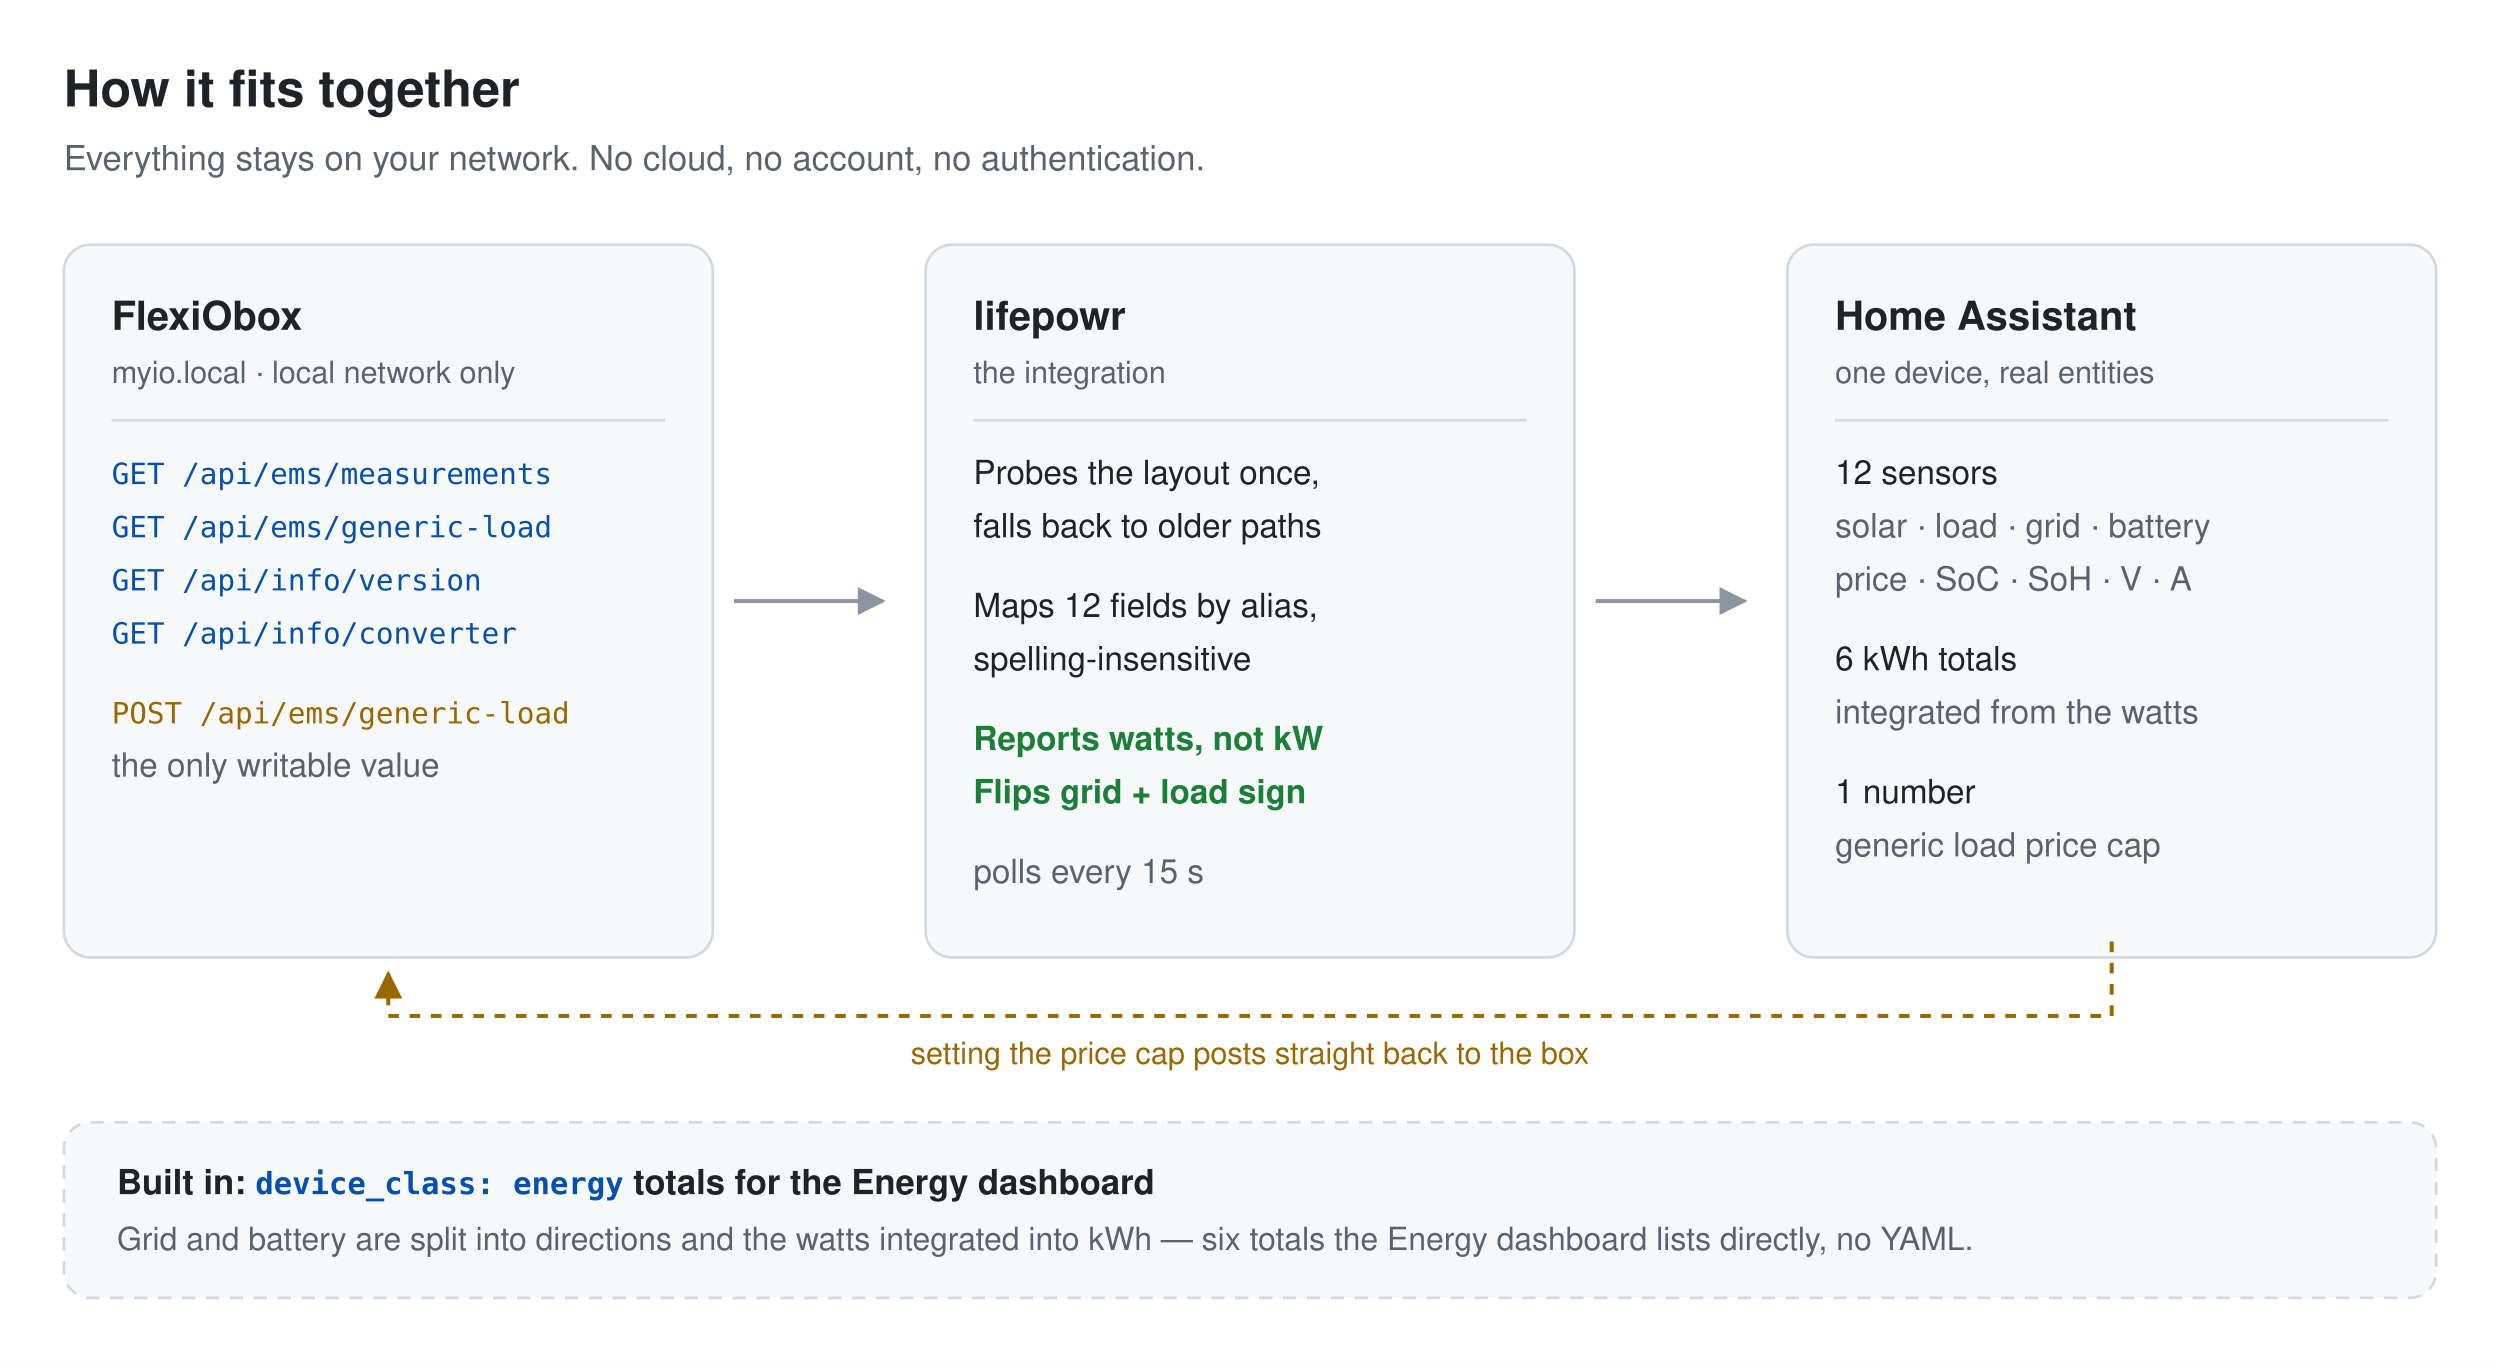
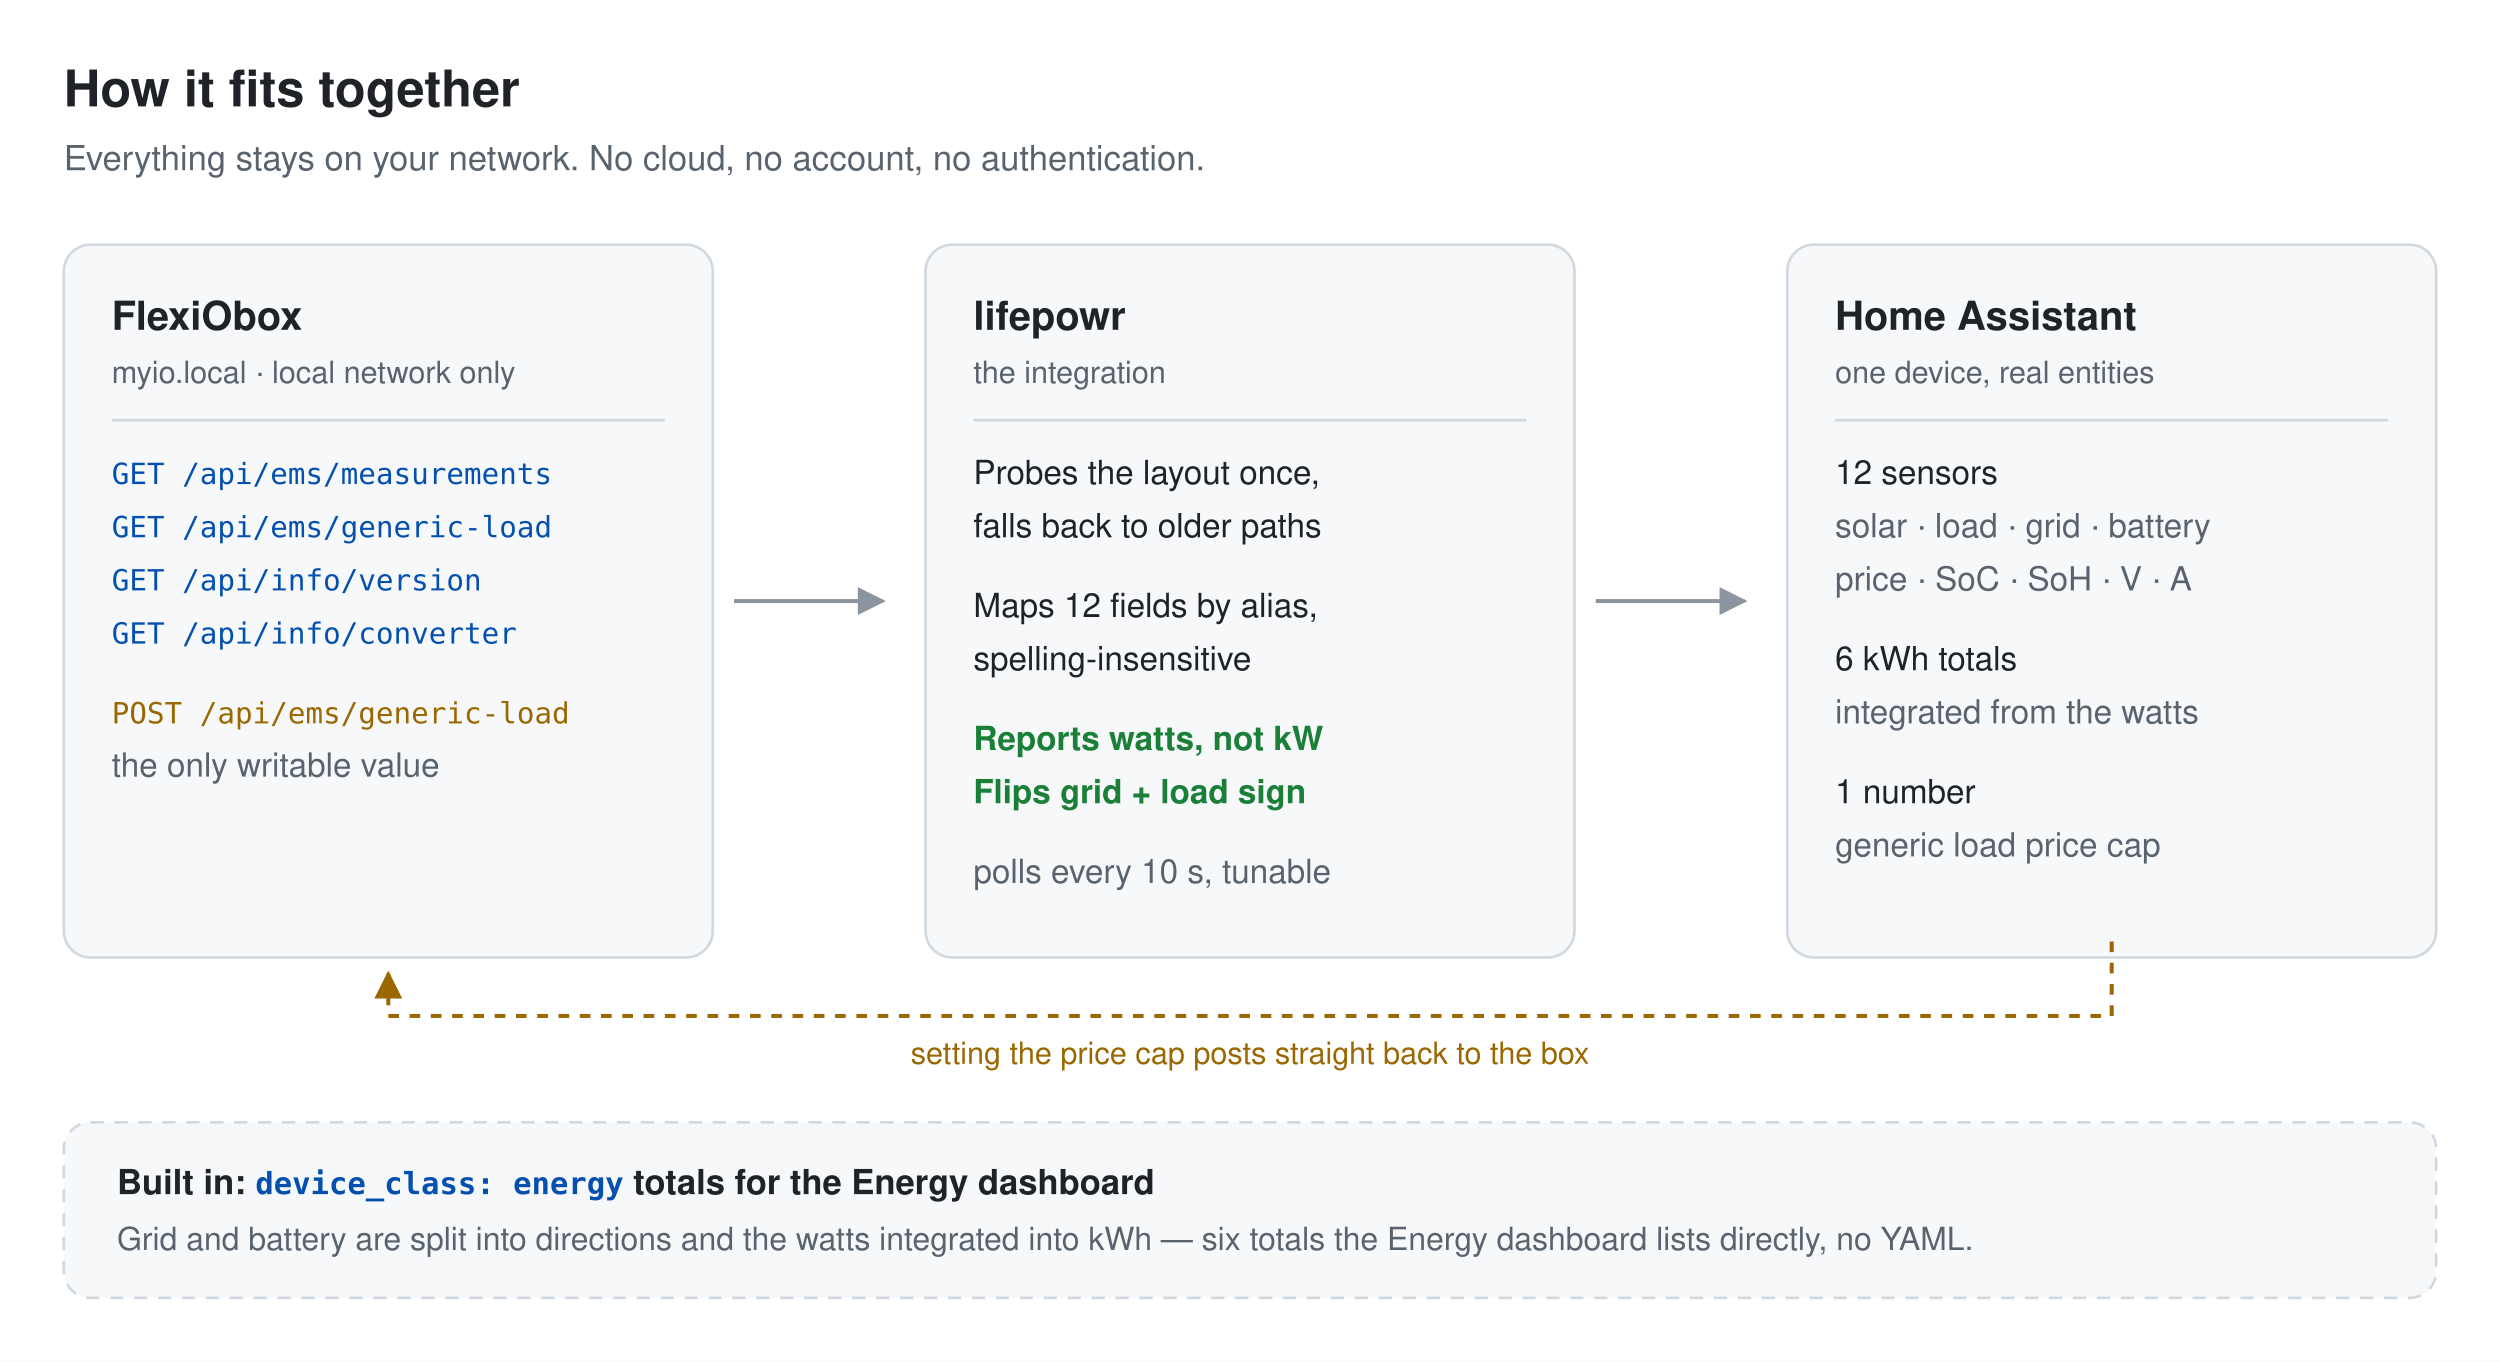
<svg xmlns="http://www.w3.org/2000/svg" width="940" height="512" viewBox="0 0 940 512" role="img" aria-label="Data flow from the FlexiObox through the integration into Home Assistant">
  <rect width="940" height="512" fill="#ffffff" />
  <text x="24" y="40" font-family="-apple-system,BlinkMacSystemFont,'Segoe UI',Helvetica,Arial,sans-serif" font-size="19" font-weight="600" fill="#1f2328">How it fits together</text>
  <text x="24" y="64" font-family="-apple-system,BlinkMacSystemFont,'Segoe UI',Helvetica,Arial,sans-serif" font-size="13" fill="#59636e">Everything stays on your network. No cloud, no account, no authentication.</text>
  <rect x="24" y="92" width="244" height="268" rx="10" fill="#f6f8fa" stroke="#d1d9e0" />
  <text x="42" y="124" font-family="-apple-system,BlinkMacSystemFont,'Segoe UI',Helvetica,Arial,sans-serif" font-size="15" font-weight="600" fill="#1f2328">FlexiObox</text>
  <text x="42" y="144" font-family="-apple-system,BlinkMacSystemFont,'Segoe UI',Helvetica,Arial,sans-serif" font-size="11.5" fill="#59636e">myio.local · local network only</text>
  <line x1="42" y1="158" x2="250" y2="158" stroke="#d1d9e0" />
  <text x="42" y="182" font-family="ui-monospace,SFMono-Regular,'SF Mono',Menlo,Consolas,monospace" font-size="11" font-weight="400" fill="#0550ae">GET  /api/ems/measurements</text>
  <text x="42" y="202" font-family="ui-monospace,SFMono-Regular,'SF Mono',Menlo,Consolas,monospace" font-size="11" font-weight="400" fill="#0550ae">GET  /api/ems/generic-load</text>
  <text x="42" y="222" font-family="ui-monospace,SFMono-Regular,'SF Mono',Menlo,Consolas,monospace" font-size="11" font-weight="400" fill="#0550ae">GET  /api/info/version</text>
  <text x="42" y="242" font-family="ui-monospace,SFMono-Regular,'SF Mono',Menlo,Consolas,monospace" font-size="11" font-weight="400" fill="#0550ae">GET  /api/info/converter</text>
  <text x="42" y="272" font-family="ui-monospace,SFMono-Regular,'SF Mono',Menlo,Consolas,monospace" font-size="11" font-weight="400" fill="#9a6700">POST /api/ems/generic-load</text>
  <text x="42" y="292" font-family="-apple-system,BlinkMacSystemFont,'Segoe UI',Helvetica,Arial,sans-serif" font-size="12.5" font-weight="400" fill="#59636e">the only writable value</text>
  <rect x="348" y="92" width="244" height="268" rx="10" fill="#f6f8fa" stroke="#d1d9e0" />
  <text x="366" y="124" font-family="-apple-system,BlinkMacSystemFont,'Segoe UI',Helvetica,Arial,sans-serif" font-size="15" font-weight="600" fill="#1f2328">lifepowr</text>
  <text x="366" y="144" font-family="-apple-system,BlinkMacSystemFont,'Segoe UI',Helvetica,Arial,sans-serif" font-size="11.5" fill="#59636e">the integration</text>
  <line x1="366" y1="158" x2="574" y2="158" stroke="#d1d9e0" />
  <text x="366" y="182" font-family="-apple-system,BlinkMacSystemFont,'Segoe UI',Helvetica,Arial,sans-serif" font-size="12.5" font-weight="400" fill="#1f2328">Probes the layout once,</text>
  <text x="366" y="202" font-family="-apple-system,BlinkMacSystemFont,'Segoe UI',Helvetica,Arial,sans-serif" font-size="12.5" font-weight="400" fill="#1f2328">falls back to older paths</text>
  <text x="366" y="232" font-family="-apple-system,BlinkMacSystemFont,'Segoe UI',Helvetica,Arial,sans-serif" font-size="12.5" font-weight="400" fill="#1f2328">Maps 12 fields by alias,</text>
  <text x="366" y="252" font-family="-apple-system,BlinkMacSystemFont,'Segoe UI',Helvetica,Arial,sans-serif" font-size="12.5" font-weight="400" fill="#1f2328">spelling-insensitive</text>
  <text x="366" y="282" font-family="-apple-system,BlinkMacSystemFont,'Segoe UI',Helvetica,Arial,sans-serif" font-size="12.5" font-weight="600" fill="#1a7f37">Reports watts, not kW</text>
  <text x="366" y="302" font-family="-apple-system,BlinkMacSystemFont,'Segoe UI',Helvetica,Arial,sans-serif" font-size="12.5" font-weight="600" fill="#1a7f37">Flips grid + load sign</text>
-   <text x="366" y="332" font-family="-apple-system,BlinkMacSystemFont,'Segoe UI',Helvetica,Arial,sans-serif" font-size="12.5" font-weight="400" fill="#59636e">polls every 15 s</text>
+   <text x="366" y="332" font-family="-apple-system,BlinkMacSystemFont,'Segoe UI',Helvetica,Arial,sans-serif" font-size="12.5" font-weight="400" fill="#59636e">polls every 10 s, tunable</text>
  <rect x="672" y="92" width="244" height="268" rx="10" fill="#f6f8fa" stroke="#d1d9e0" />
  <text x="690" y="124" font-family="-apple-system,BlinkMacSystemFont,'Segoe UI',Helvetica,Arial,sans-serif" font-size="15" font-weight="600" fill="#1f2328">Home Assistant</text>
  <text x="690" y="144" font-family="-apple-system,BlinkMacSystemFont,'Segoe UI',Helvetica,Arial,sans-serif" font-size="11.5" fill="#59636e">one device, real entities</text>
  <line x1="690" y1="158" x2="898" y2="158" stroke="#d1d9e0" />
  <text x="690" y="182" font-family="-apple-system,BlinkMacSystemFont,'Segoe UI',Helvetica,Arial,sans-serif" font-size="12.5" font-weight="400" fill="#1f2328">12 sensors</text>
  <text x="690" y="202" font-family="-apple-system,BlinkMacSystemFont,'Segoe UI',Helvetica,Arial,sans-serif" font-size="12.5" font-weight="400" fill="#59636e">solar · load · grid · battery</text>
  <text x="690" y="222" font-family="-apple-system,BlinkMacSystemFont,'Segoe UI',Helvetica,Arial,sans-serif" font-size="12.5" font-weight="400" fill="#59636e">price · SoC · SoH · V · A</text>
  <text x="690" y="252" font-family="-apple-system,BlinkMacSystemFont,'Segoe UI',Helvetica,Arial,sans-serif" font-size="12.5" font-weight="400" fill="#1f2328">6 kWh totals</text>
  <text x="690" y="272" font-family="-apple-system,BlinkMacSystemFont,'Segoe UI',Helvetica,Arial,sans-serif" font-size="12.5" font-weight="400" fill="#59636e">integrated from the watts</text>
  <text x="690" y="302" font-family="-apple-system,BlinkMacSystemFont,'Segoe UI',Helvetica,Arial,sans-serif" font-size="12.5" font-weight="400" fill="#1f2328">1 number</text>
  <text x="690" y="322" font-family="-apple-system,BlinkMacSystemFont,'Segoe UI',Helvetica,Arial,sans-serif" font-size="12.5" font-weight="400" fill="#59636e">generic load price cap</text>
  <path d="M276 226.0 H332" stroke="#8c959f" stroke-width="1.5" fill="none" marker-end="url(#a)" />
  <path d="M600 226.0 H656" stroke="#8c959f" stroke-width="1.5" fill="none" marker-end="url(#a)" />
  <path d="M794 354 V382 H146 V366" stroke="#9a6700" stroke-width="1.5" stroke-dasharray="4 4" fill="none" marker-end="url(#w)" />
  <text x="470.0" y="400" text-anchor="middle" font-family="-apple-system,BlinkMacSystemFont,'Segoe UI',Helvetica,Arial,sans-serif" font-size="11.5" fill="#9a6700">setting the price cap posts straight back to the box</text>
  <rect x="24" y="422" width="892" height="66" rx="10" fill="#f6f8fa" stroke="#d1d9e0" stroke-dasharray="5 4" />
  <text x="44" y="449" font-family="-apple-system,BlinkMacSystemFont,'Segoe UI',Helvetica,Arial,sans-serif" font-size="13" font-weight="600" fill="#1f2328">Built in: <tspan font-family="ui-monospace,SFMono-Regular,'SF Mono',Menlo,Consolas,monospace" font-size="11.5" fill="#0550ae">device_class: energy</tspan> totals for the Energy dashboard</text>
  <text x="44" y="470" font-family="-apple-system,BlinkMacSystemFont,'Segoe UI',Helvetica,Arial,sans-serif" font-size="12" fill="#59636e">Grid and battery are split into directions and the watts integrated into kWh — six totals the Energy dashboard lists directly, no YAML.</text>
  <defs>
    <marker id="a" viewBox="0 0 10 10" refX="9" refY="5" markerWidth="7" markerHeight="7" orient="auto-start-reverse">
      <path d="M0 0 L10 5 L0 10 z" fill="#8c959f" />
    </marker>
    <marker id="w" viewBox="0 0 10 10" refX="9" refY="5" markerWidth="7" markerHeight="7" orient="auto-start-reverse">
      <path d="M0 0 L10 5 L0 10 z" fill="#9a6700" />
    </marker>
  </defs>
</svg>
